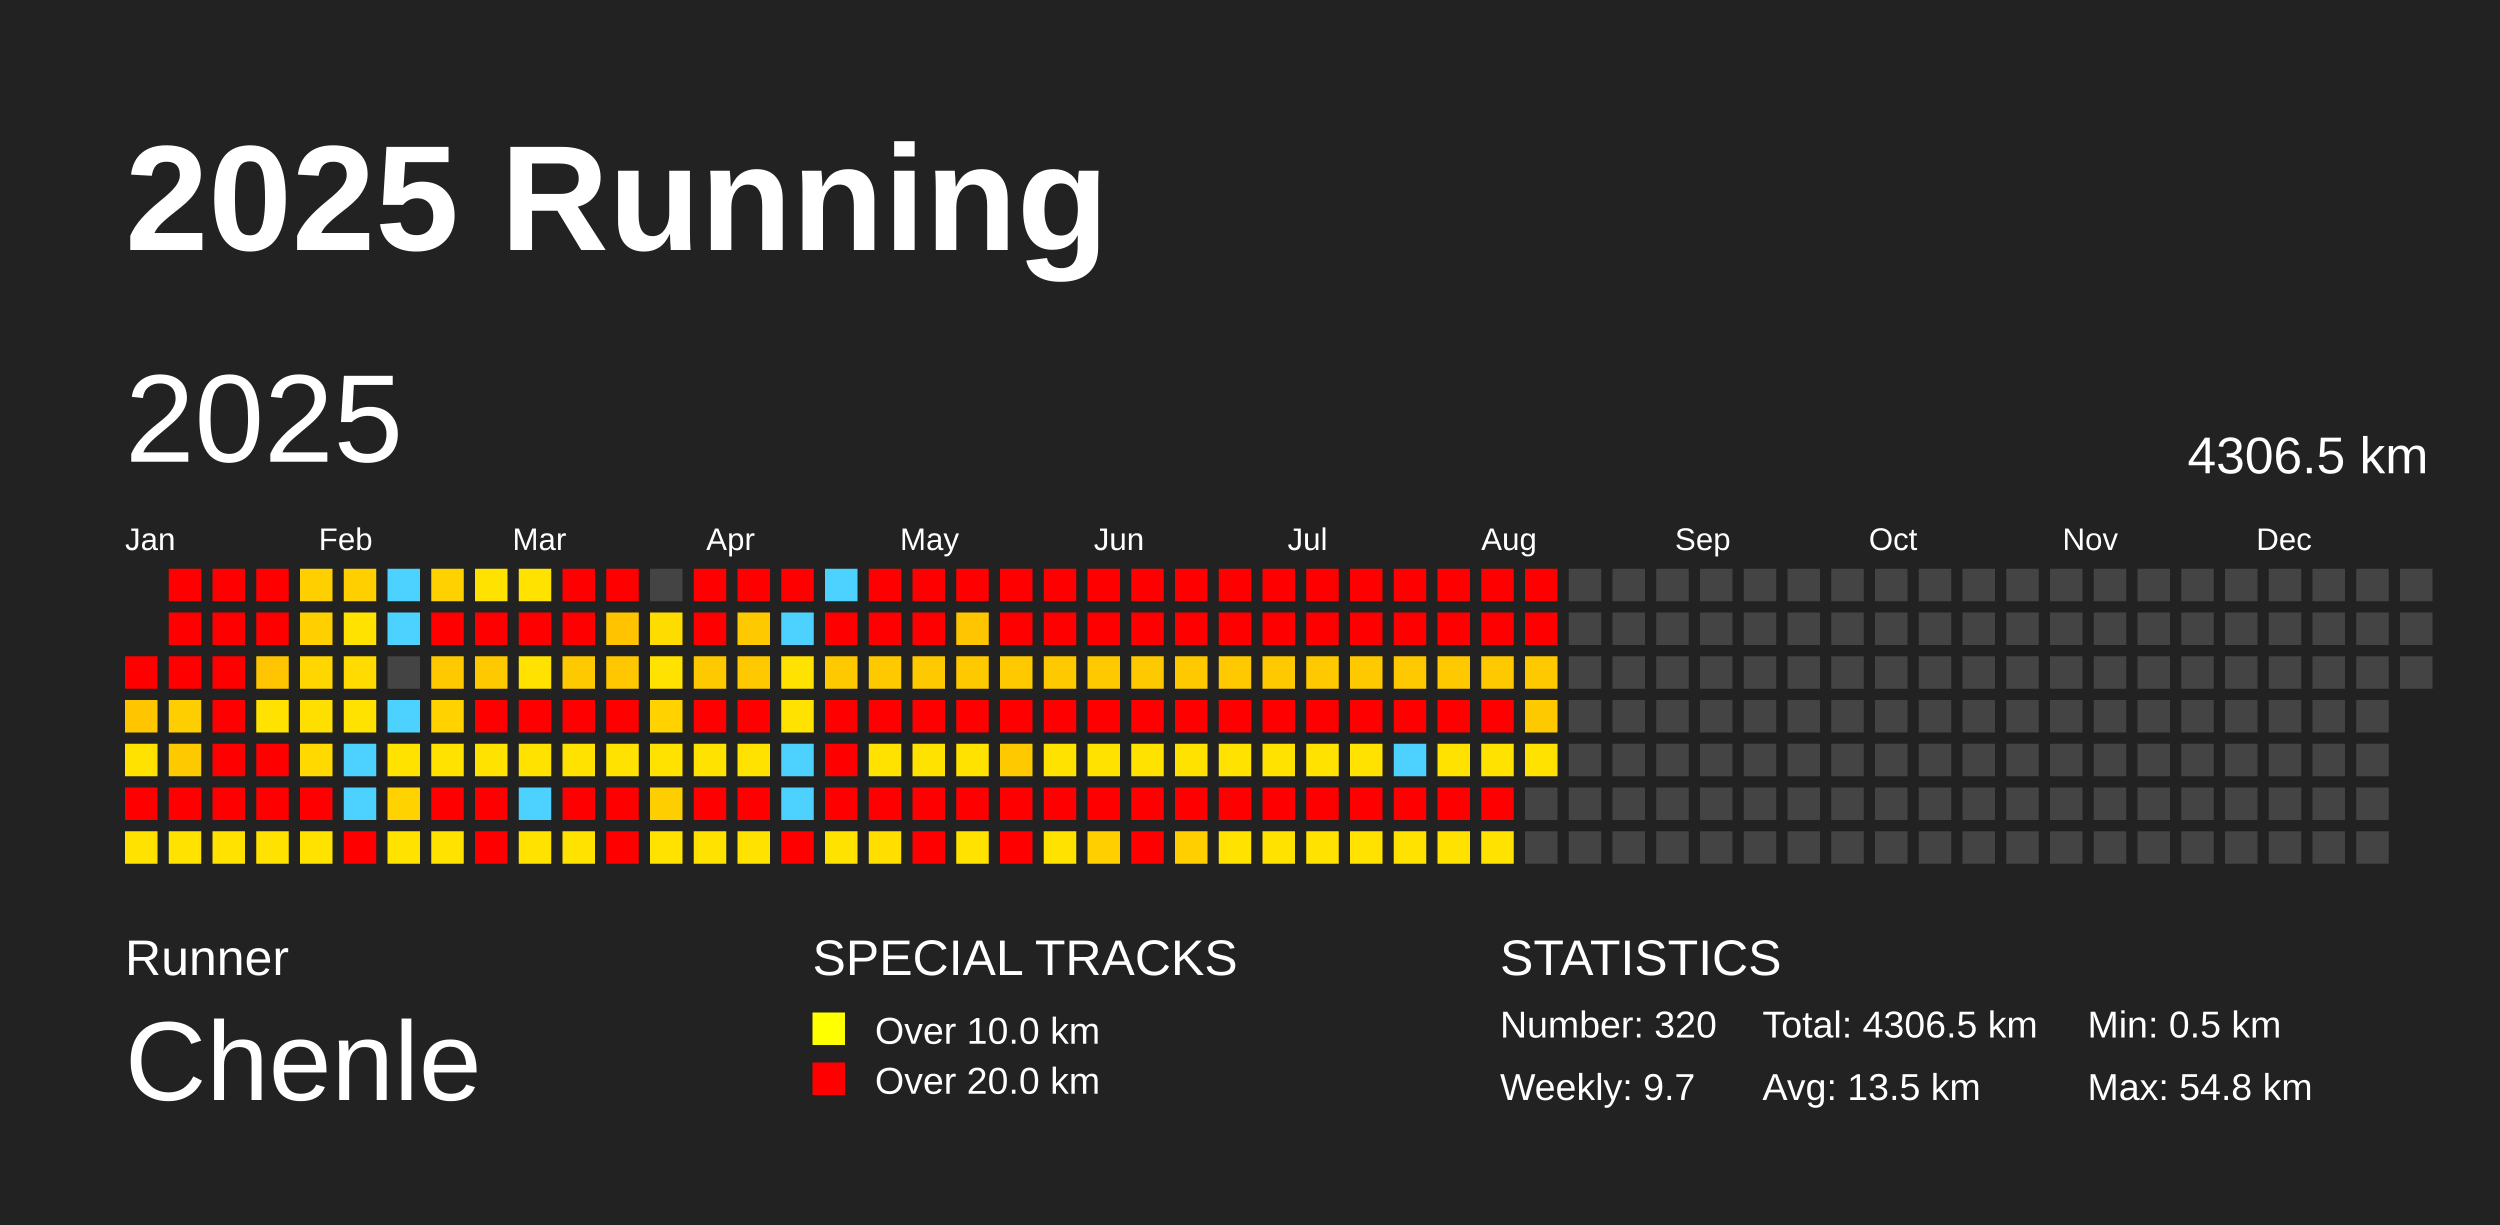
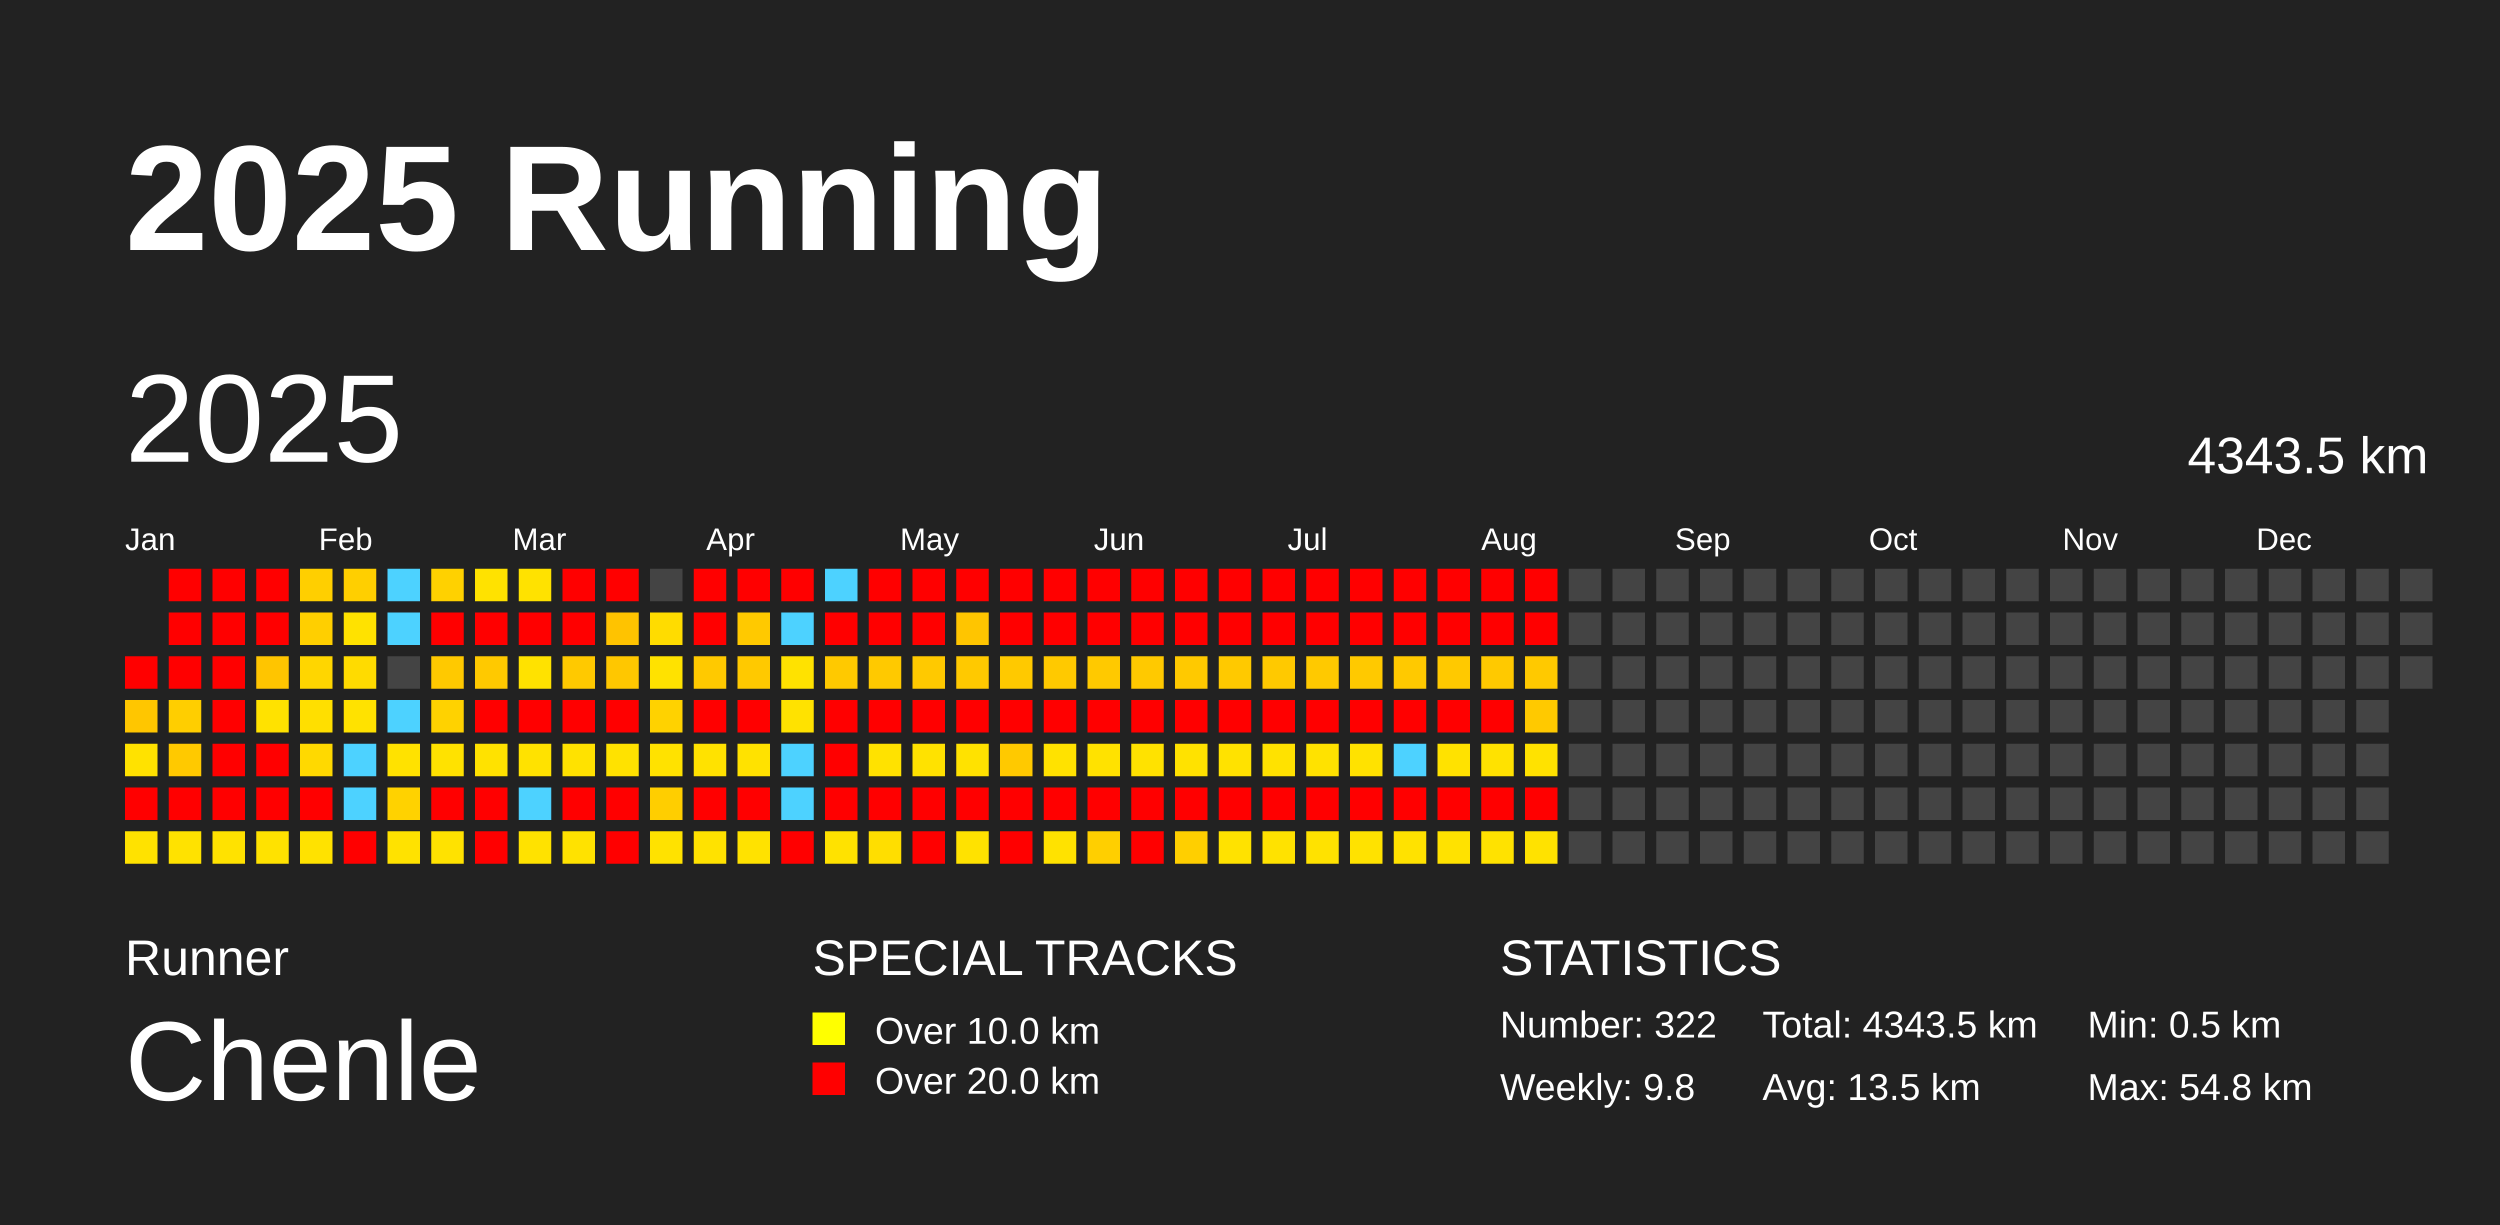
<svg xmlns="http://www.w3.org/2000/svg" baseProfile="full" height="98mm" version="1.1" viewBox="0,0,200,98" width="200mm">
  <defs />
  <rect fill="#222222" height="98" width="200" x="0" y="0" />
  <text fill="#FFFFFF" style="font-size:12px; font-family:Arial; font-weight:bold;" x="10" y="20">2025 Running</text>
  <text fill="#FFFFFF" style="font-size:4px; font-family:Arial" x="10" y="78">Runner</text>
  <text fill="#FFFFFF" style="font-size:9px; font-family:Arial" x="10" y="88">Chenle</text>
  <text fill="#FFFFFF" style="font-size:4px; font-family:Arial" x="65" y="78">SPECIAL TRACKS</text>
  <rect fill="yellow" height="2.6" width="2.6" x="65" y="81" />
  <text fill="#FFFFFF" style="font-size:3px; font-family:Arial" x="70" y="83.5">Over 10.0 km</text>
  <rect fill="red" height="2.6" width="2.6" x="65" y="85" />
  <text fill="#FFFFFF" style="font-size:3px; font-family:Arial" x="70" y="87.5">Over 20.0 km</text>
  <text fill="#FFFFFF" style="font-size:4px; font-family:Arial" x="120" y="78">STATISTICS</text>
-   <text fill="#FFFFFF" style="font-size:3px; font-family:Arial" x="120" y="83">Number: 320</text>
-   <text fill="#FFFFFF" style="font-size:3px; font-family:Arial" x="120" y="88">Weekly: 9.7</text>
-   <text fill="#FFFFFF" style="font-size:3px; font-family:Arial" x="141" y="83">Total: 4306.5 km</text>
+   <text fill="#FFFFFF" style="font-size:3px; font-family:Arial" x="120" y="83">Number: 322</text>
+   <text fill="#FFFFFF" style="font-size:3px; font-family:Arial" x="120" y="88">Weekly: 9.8</text>
+   <text fill="#FFFFFF" style="font-size:3px; font-family:Arial" x="141" y="83">Total: 4343.5 km</text>
  <text fill="#FFFFFF" style="font-size:3px; font-family:Arial" x="141" y="88">Avg: 13.5 km</text>
  <text fill="#FFFFFF" style="font-size:3px; font-family:Arial" x="167" y="83">Min: 0.5 km</text>
  <text fill="#FFFFFF" style="font-size:3px; font-family:Arial" x="167" y="88">Max: 54.8 km</text>
  <text dominant-baseline="hanging" fill="#FFFFFF" style="font-size:10.0px; font-family:Arial;" x="10" y="30">2025</text>
-   <text dominant-baseline="hanging" fill="#FFFFFF" style="font-size:4.125px; font-family:Arial;" x="175" y="35">4306.5 km</text>
+   <text dominant-baseline="hanging" fill="#FFFFFF" style="font-size:4.125px; font-family:Arial;" x="175" y="35">4343.5 km</text>
  <text fill="#FFFFFF" style="font-size:2.5px; font-family:Arial" x="10.0" y="44">Jan</text>
  <text fill="#FFFFFF" style="font-size:2.5px; font-family:Arial" x="25.5" y="44">Feb</text>
  <text fill="#FFFFFF" style="font-size:2.5px; font-family:Arial" x="41.0" y="44">Mar</text>
  <text fill="#FFFFFF" style="font-size:2.5px; font-family:Arial" x="56.5" y="44">Apr</text>
  <text fill="#FFFFFF" style="font-size:2.5px; font-family:Arial" x="72.0" y="44">May</text>
  <text fill="#FFFFFF" style="font-size:2.5px; font-family:Arial" x="87.5" y="44">Jun</text>
  <text fill="#FFFFFF" style="font-size:2.5px; font-family:Arial" x="103.0" y="44">Jul</text>
  <text fill="#FFFFFF" style="font-size:2.5px; font-family:Arial" x="118.5" y="44">Aug</text>
  <text fill="#FFFFFF" style="font-size:2.5px; font-family:Arial" x="134.0" y="44">Sep</text>
  <text fill="#FFFFFF" style="font-size:2.5px; font-family:Arial" x="149.5" y="44">Oct</text>
  <text fill="#FFFFFF" style="font-size:2.5px; font-family:Arial" x="165.0" y="44">Nov</text>
  <text fill="#FFFFFF" style="font-size:2.5px; font-family:Arial" x="180.5" y="44">Dec</text>
  <rect fill="red" height="2.6" width="2.6" x="10.0" y="52.5" />
  <rect fill="#ffc600" height="2.6" width="2.6" x="10.0" y="56.0" />
  <rect fill="#ffe200" height="2.6" width="2.6" x="10.0" y="59.5" />
  <rect fill="red" height="2.6" width="2.6" x="10.0" y="63.0" />
  <rect fill="#ffe200" height="2.6" width="2.6" x="10.0" y="66.5" />
  <rect fill="red" height="2.6" width="2.6" x="13.5" y="45.5" />
  <rect fill="red" height="2.6" width="2.6" x="13.5" y="49.0" />
  <rect fill="red" height="2.6" width="2.6" x="13.5" y="52.5" />
  <rect fill="#ffce00" height="2.6" width="2.6" x="13.5" y="56.0" />
  <rect fill="#ffc900" height="2.6" width="2.6" x="13.5" y="59.5" />
  <rect fill="red" height="2.6" width="2.6" x="13.5" y="63.0" />
  <rect fill="#ffe200" height="2.6" width="2.6" x="13.5" y="66.5" />
  <rect fill="red" height="2.6" width="2.6" x="17.0" y="45.5" />
  <rect fill="red" height="2.6" width="2.6" x="17.0" y="49.0" />
  <rect fill="red" height="2.6" width="2.6" x="17.0" y="52.5" />
  <rect fill="red" height="2.6" width="2.6" x="17.0" y="56.0" />
  <rect fill="red" height="2.6" width="2.6" x="17.0" y="59.5" />
  <rect fill="red" height="2.6" width="2.6" x="17.0" y="63.0" />
  <rect fill="#ffe200" height="2.6" width="2.6" x="17.0" y="66.5" />
  <rect fill="red" height="2.6" width="2.6" x="20.5" y="45.5" />
  <rect fill="red" height="2.6" width="2.6" x="20.5" y="49.0" />
  <rect fill="#ffc500" height="2.6" width="2.6" x="20.5" y="52.5" />
  <rect fill="#ffe200" height="2.6" width="2.6" x="20.5" y="56.0" />
  <rect fill="red" height="2.6" width="2.6" x="20.5" y="59.5" />
  <rect fill="red" height="2.6" width="2.6" x="20.5" y="63.0" />
  <rect fill="#ffe200" height="2.6" width="2.6" x="20.5" y="66.5" />
  <rect fill="#ffcf00" height="2.6" width="2.6" x="24.0" y="45.5" />
  <rect fill="#ffcf00" height="2.6" width="2.6" x="24.0" y="49.0" />
  <rect fill="#ffd600" height="2.6" width="2.6" x="24.0" y="52.5" />
  <rect fill="#ffdf00" height="2.6" width="2.6" x="24.0" y="56.0" />
  <rect fill="#ffd900" height="2.6" width="2.6" x="24.0" y="59.5" />
  <rect fill="red" height="2.6" width="2.6" x="24.0" y="63.0" />
  <rect fill="#ffe200" height="2.6" width="2.6" x="24.0" y="66.5" />
  <rect fill="#ffcf00" height="2.6" width="2.6" x="27.5" y="45.5" />
  <rect fill="#ffe200" height="2.6" width="2.6" x="27.5" y="49.0" />
  <rect fill="#ffdb00" height="2.6" width="2.6" x="27.5" y="52.5" />
  <rect fill="#ffe200" height="2.6" width="2.6" x="27.5" y="56.0" />
  <rect fill="#4dd2ff" height="2.6" width="2.6" x="27.5" y="59.5" />
  <rect fill="#4dd2ff" height="2.6" width="2.6" x="27.5" y="63.0" />
  <rect fill="red" height="2.6" width="2.6" x="27.5" y="66.5" />
  <rect fill="#4dd2ff" height="2.6" width="2.6" x="31.0" y="45.5" />
  <rect fill="#4dd2ff" height="2.6" width="2.6" x="31.0" y="49.0" />
  <rect fill="#444444" height="2.6" width="2.6" x="31.0" y="52.5" />
  <rect fill="#4dd2ff" height="2.6" width="2.6" x="31.0" y="56.0" />
  <rect fill="#ffe200" height="2.6" width="2.6" x="31.0" y="59.5" />
  <rect fill="#ffd200" height="2.6" width="2.6" x="31.0" y="63.0" />
  <rect fill="#ffe200" height="2.6" width="2.6" x="31.0" y="66.5" />
  <rect fill="#ffd100" height="2.6" width="2.6" x="34.5" y="45.5" />
  <rect fill="red" height="2.6" width="2.6" x="34.5" y="49.0" />
  <rect fill="#ffc900" height="2.6" width="2.6" x="34.5" y="52.5" />
  <rect fill="#ffd200" height="2.6" width="2.6" x="34.5" y="56.0" />
  <rect fill="#ffe200" height="2.6" width="2.6" x="34.5" y="59.5" />
  <rect fill="red" height="2.6" width="2.6" x="34.5" y="63.0" />
  <rect fill="#ffe200" height="2.6" width="2.6" x="34.5" y="66.5" />
  <rect fill="#ffe200" height="2.6" width="2.6" x="38.0" y="45.5" />
  <rect fill="red" height="2.6" width="2.6" x="38.0" y="49.0" />
  <rect fill="#ffc900" height="2.6" width="2.6" x="38.0" y="52.5" />
  <rect fill="red" height="2.6" width="2.6" x="38.0" y="56.0" />
  <rect fill="#ffe200" height="2.6" width="2.6" x="38.0" y="59.5" />
  <rect fill="red" height="2.6" width="2.6" x="38.0" y="63.0" />
  <rect fill="red" height="2.6" width="2.6" x="38.0" y="66.5" />
  <rect fill="#ffe200" height="2.6" width="2.6" x="41.5" y="45.5" />
  <rect fill="red" height="2.6" width="2.6" x="41.5" y="49.0" />
  <rect fill="#ffe200" height="2.6" width="2.6" x="41.5" y="52.5" />
  <rect fill="red" height="2.6" width="2.6" x="41.5" y="56.0" />
  <rect fill="#ffe200" height="2.6" width="2.6" x="41.5" y="59.5" />
  <rect fill="#4dd2ff" height="2.6" width="2.6" x="41.5" y="63.0" />
  <rect fill="#ffe200" height="2.6" width="2.6" x="41.5" y="66.5" />
  <rect fill="red" height="2.6" width="2.6" x="45.0" y="45.5" />
  <rect fill="red" height="2.6" width="2.6" x="45.0" y="49.0" />
  <rect fill="#ffc900" height="2.6" width="2.6" x="45.0" y="52.5" />
  <rect fill="red" height="2.6" width="2.6" x="45.0" y="56.0" />
  <rect fill="#ffe200" height="2.6" width="2.6" x="45.0" y="59.5" />
  <rect fill="red" height="2.6" width="2.6" x="45.0" y="63.0" />
  <rect fill="#ffe200" height="2.6" width="2.6" x="45.0" y="66.5" />
  <rect fill="red" height="2.6" width="2.6" x="48.5" y="45.5" />
  <rect fill="#ffc300" height="2.6" width="2.6" x="48.5" y="49.0" />
  <rect fill="#ffc700" height="2.6" width="2.6" x="48.5" y="52.5" />
  <rect fill="red" height="2.6" width="2.6" x="48.5" y="56.0" />
  <rect fill="#ffe200" height="2.6" width="2.6" x="48.5" y="59.5" />
  <rect fill="red" height="2.6" width="2.6" x="48.5" y="63.0" />
  <rect fill="red" height="2.6" width="2.6" x="48.5" y="66.5" />
  <rect fill="#444444" height="2.6" width="2.6" x="52.0" y="45.5" />
  <rect fill="#ffdc00" height="2.6" width="2.6" x="52.0" y="49.0" />
  <rect fill="#ffe200" height="2.6" width="2.6" x="52.0" y="52.5" />
  <rect fill="#ffd200" height="2.6" width="2.6" x="52.0" y="56.0" />
  <rect fill="#ffe200" height="2.6" width="2.6" x="52.0" y="59.5" />
  <rect fill="#ffce00" height="2.6" width="2.6" x="52.0" y="63.0" />
  <rect fill="#ffe200" height="2.6" width="2.6" x="52.0" y="66.5" />
  <rect fill="red" height="2.6" width="2.6" x="55.5" y="45.5" />
  <rect fill="red" height="2.6" width="2.6" x="55.5" y="49.0" />
  <rect fill="#ffc900" height="2.6" width="2.6" x="55.5" y="52.5" />
  <rect fill="red" height="2.6" width="2.6" x="55.5" y="56.0" />
  <rect fill="#ffe200" height="2.6" width="2.6" x="55.5" y="59.5" />
  <rect fill="red" height="2.6" width="2.6" x="55.5" y="63.0" />
  <rect fill="#ffe200" height="2.6" width="2.6" x="55.5" y="66.5" />
  <rect fill="red" height="2.6" width="2.6" x="59.0" y="45.5" />
  <rect fill="#ffc900" height="2.6" width="2.6" x="59.0" y="49.0" />
  <rect fill="#ffc900" height="2.6" width="2.6" x="59.0" y="52.5" />
  <rect fill="red" height="2.6" width="2.6" x="59.0" y="56.0" />
  <rect fill="#ffe200" height="2.6" width="2.6" x="59.0" y="59.5" />
  <rect fill="red" height="2.6" width="2.6" x="59.0" y="63.0" />
  <rect fill="#ffe200" height="2.6" width="2.6" x="59.0" y="66.5" />
  <rect fill="red" height="2.6" width="2.6" x="62.5" y="45.5" />
  <rect fill="#4dd2ff" height="2.6" width="2.6" x="62.5" y="49.0" />
  <rect fill="#ffe200" height="2.6" width="2.6" x="62.5" y="52.5" />
  <rect fill="#ffe200" height="2.6" width="2.6" x="62.5" y="56.0" />
  <rect fill="#4dd2ff" height="2.6" width="2.6" x="62.5" y="59.5" />
  <rect fill="#4dd2ff" height="2.6" width="2.6" x="62.5" y="63.0" />
  <rect fill="red" height="2.6" width="2.6" x="62.5" y="66.5" />
  <rect fill="#4dd2ff" height="2.6" width="2.6" x="66.0" y="45.5" />
  <rect fill="red" height="2.6" width="2.6" x="66.0" y="49.0" />
  <rect fill="#ffc900" height="2.6" width="2.6" x="66.0" y="52.5" />
  <rect fill="red" height="2.6" width="2.6" x="66.0" y="56.0" />
  <rect fill="red" height="2.6" width="2.6" x="66.0" y="59.5" />
  <rect fill="red" height="2.6" width="2.6" x="66.0" y="63.0" />
  <rect fill="#ffe200" height="2.6" width="2.6" x="66.0" y="66.5" />
  <rect fill="red" height="2.6" width="2.6" x="69.5" y="45.5" />
  <rect fill="red" height="2.6" width="2.6" x="69.5" y="49.0" />
  <rect fill="#ffc900" height="2.6" width="2.6" x="69.5" y="52.5" />
  <rect fill="red" height="2.6" width="2.6" x="69.5" y="56.0" />
  <rect fill="#ffe200" height="2.6" width="2.6" x="69.5" y="59.5" />
  <rect fill="red" height="2.6" width="2.6" x="69.5" y="63.0" />
  <rect fill="#ffde00" height="2.6" width="2.6" x="69.5" y="66.5" />
  <rect fill="red" height="2.6" width="2.6" x="73.0" y="45.5" />
  <rect fill="red" height="2.6" width="2.6" x="73.0" y="49.0" />
  <rect fill="#ffc900" height="2.6" width="2.6" x="73.0" y="52.5" />
  <rect fill="red" height="2.6" width="2.6" x="73.0" y="56.0" />
  <rect fill="#ffe200" height="2.6" width="2.6" x="73.0" y="59.5" />
  <rect fill="red" height="2.6" width="2.6" x="73.0" y="63.0" />
  <rect fill="red" height="2.6" width="2.6" x="73.0" y="66.5" />
  <rect fill="red" height="2.6" width="2.6" x="76.5" y="45.5" />
  <rect fill="#ffc500" height="2.6" width="2.6" x="76.5" y="49.0" />
  <rect fill="#ffc900" height="2.6" width="2.6" x="76.5" y="52.5" />
  <rect fill="red" height="2.6" width="2.6" x="76.5" y="56.0" />
  <rect fill="#ffe200" height="2.6" width="2.6" x="76.5" y="59.5" />
  <rect fill="red" height="2.6" width="2.6" x="76.5" y="63.0" />
  <rect fill="#ffe200" height="2.6" width="2.6" x="76.5" y="66.5" />
  <rect fill="red" height="2.6" width="2.6" x="80.0" y="45.5" />
  <rect fill="red" height="2.6" width="2.6" x="80.0" y="49.0" />
  <rect fill="#ffc900" height="2.6" width="2.6" x="80.0" y="52.5" />
  <rect fill="red" height="2.6" width="2.6" x="80.0" y="56.0" />
  <rect fill="#ffc900" height="2.6" width="2.6" x="80.0" y="59.5" />
  <rect fill="red" height="2.6" width="2.6" x="80.0" y="63.0" />
  <rect fill="red" height="2.6" width="2.6" x="80.0" y="66.5" />
  <rect fill="red" height="2.6" width="2.6" x="83.5" y="45.5" />
  <rect fill="red" height="2.6" width="2.6" x="83.5" y="49.0" />
  <rect fill="#ffc900" height="2.6" width="2.6" x="83.5" y="52.5" />
  <rect fill="red" height="2.6" width="2.6" x="83.5" y="56.0" />
  <rect fill="#ffe200" height="2.6" width="2.6" x="83.5" y="59.5" />
  <rect fill="red" height="2.6" width="2.6" x="83.5" y="63.0" />
  <rect fill="#ffe200" height="2.6" width="2.6" x="83.5" y="66.5" />
  <rect fill="red" height="2.6" width="2.6" x="87.0" y="45.5" />
  <rect fill="red" height="2.6" width="2.6" x="87.0" y="49.0" />
  <rect fill="#ffc900" height="2.6" width="2.6" x="87.0" y="52.5" />
  <rect fill="red" height="2.6" width="2.6" x="87.0" y="56.0" />
  <rect fill="#ffe200" height="2.6" width="2.6" x="87.0" y="59.5" />
  <rect fill="red" height="2.6" width="2.6" x="87.0" y="63.0" />
  <rect fill="#ffcf00" height="2.6" width="2.6" x="87.0" y="66.5" />
  <rect fill="red" height="2.6" width="2.6" x="90.5" y="45.5" />
  <rect fill="red" height="2.6" width="2.6" x="90.5" y="49.0" />
  <rect fill="#ffc900" height="2.6" width="2.6" x="90.5" y="52.5" />
  <rect fill="red" height="2.6" width="2.6" x="90.5" y="56.0" />
  <rect fill="#ffe200" height="2.6" width="2.6" x="90.5" y="59.5" />
  <rect fill="red" height="2.6" width="2.6" x="90.5" y="63.0" />
  <rect fill="red" height="2.6" width="2.6" x="90.5" y="66.5" />
  <rect fill="red" height="2.6" width="2.6" x="94.0" y="45.5" />
  <rect fill="red" height="2.6" width="2.6" x="94.0" y="49.0" />
  <rect fill="#ffc900" height="2.6" width="2.6" x="94.0" y="52.5" />
  <rect fill="red" height="2.6" width="2.6" x="94.0" y="56.0" />
  <rect fill="#ffe200" height="2.6" width="2.6" x="94.0" y="59.5" />
  <rect fill="red" height="2.6" width="2.6" x="94.0" y="63.0" />
  <rect fill="#ffcf00" height="2.6" width="2.6" x="94.0" y="66.5" />
  <rect fill="red" height="2.6" width="2.6" x="97.5" y="45.5" />
  <rect fill="red" height="2.6" width="2.6" x="97.5" y="49.0" />
  <rect fill="#ffc900" height="2.6" width="2.6" x="97.5" y="52.5" />
  <rect fill="red" height="2.6" width="2.6" x="97.5" y="56.0" />
  <rect fill="#ffe200" height="2.6" width="2.6" x="97.5" y="59.5" />
  <rect fill="red" height="2.6" width="2.6" x="97.5" y="63.0" />
  <rect fill="#ffe200" height="2.6" width="2.6" x="97.5" y="66.5" />
  <rect fill="red" height="2.6" width="2.6" x="101.0" y="45.5" />
  <rect fill="red" height="2.6" width="2.6" x="101.0" y="49.0" />
  <rect fill="#ffc900" height="2.6" width="2.6" x="101.0" y="52.5" />
  <rect fill="red" height="2.6" width="2.6" x="101.0" y="56.0" />
  <rect fill="#ffe200" height="2.6" width="2.6" x="101.0" y="59.5" />
  <rect fill="red" height="2.6" width="2.6" x="101.0" y="63.0" />
  <rect fill="#ffe200" height="2.6" width="2.6" x="101.0" y="66.5" />
  <rect fill="red" height="2.6" width="2.6" x="104.5" y="45.5" />
  <rect fill="red" height="2.6" width="2.6" x="104.5" y="49.0" />
  <rect fill="#ffc900" height="2.6" width="2.6" x="104.5" y="52.5" />
  <rect fill="red" height="2.6" width="2.6" x="104.5" y="56.0" />
  <rect fill="#ffe200" height="2.6" width="2.6" x="104.5" y="59.5" />
  <rect fill="red" height="2.6" width="2.6" x="104.5" y="63.0" />
  <rect fill="#ffe200" height="2.6" width="2.6" x="104.5" y="66.5" />
  <rect fill="red" height="2.6" width="2.6" x="108.0" y="45.5" />
  <rect fill="red" height="2.6" width="2.6" x="108.0" y="49.0" />
  <rect fill="#ffc900" height="2.6" width="2.6" x="108.0" y="52.5" />
  <rect fill="red" height="2.6" width="2.6" x="108.0" y="56.0" />
  <rect fill="#ffe200" height="2.6" width="2.6" x="108.0" y="59.5" />
  <rect fill="red" height="2.6" width="2.6" x="108.0" y="63.0" />
  <rect fill="#ffe200" height="2.6" width="2.6" x="108.0" y="66.5" />
  <rect fill="red" height="2.6" width="2.6" x="111.5" y="45.5" />
  <rect fill="red" height="2.6" width="2.6" x="111.5" y="49.0" />
  <rect fill="#ffc900" height="2.6" width="2.6" x="111.5" y="52.5" />
  <rect fill="red" height="2.6" width="2.6" x="111.5" y="56.0" />
  <rect fill="#4dd2ff" height="2.6" width="2.6" x="111.5" y="59.5" />
  <rect fill="red" height="2.6" width="2.6" x="111.5" y="63.0" />
  <rect fill="#ffe200" height="2.6" width="2.6" x="111.5" y="66.5" />
  <rect fill="red" height="2.6" width="2.6" x="115.0" y="45.5" />
  <rect fill="red" height="2.6" width="2.6" x="115.0" y="49.0" />
  <rect fill="#ffc900" height="2.6" width="2.6" x="115.0" y="52.5" />
  <rect fill="red" height="2.6" width="2.6" x="115.0" y="56.0" />
  <rect fill="#ffe200" height="2.6" width="2.6" x="115.0" y="59.5" />
  <rect fill="red" height="2.6" width="2.6" x="115.0" y="63.0" />
  <rect fill="#ffe200" height="2.6" width="2.6" x="115.0" y="66.5" />
  <rect fill="red" height="2.6" width="2.6" x="118.5" y="45.5" />
  <rect fill="red" height="2.6" width="2.6" x="118.5" y="49.0" />
  <rect fill="#ffc900" height="2.6" width="2.6" x="118.5" y="52.5" />
  <rect fill="red" height="2.6" width="2.6" x="118.5" y="56.0" />
  <rect fill="#ffe200" height="2.6" width="2.6" x="118.5" y="59.5" />
  <rect fill="red" height="2.6" width="2.6" x="118.5" y="63.0" />
  <rect fill="#ffe200" height="2.6" width="2.6" x="118.5" y="66.5" />
  <rect fill="red" height="2.6" width="2.6" x="122.0" y="45.5" />
  <rect fill="red" height="2.6" width="2.6" x="122.0" y="49.0" />
  <rect fill="#ffc900" height="2.6" width="2.6" x="122.0" y="52.5" />
  <rect fill="#ffc900" height="2.6" width="2.6" x="122.0" y="56.0" />
  <rect fill="#ffe200" height="2.6" width="2.6" x="122.0" y="59.5" />
-   <rect fill="#444444" height="2.6" width="2.6" x="122.0" y="63.0" />
-   <rect fill="#444444" height="2.6" width="2.6" x="122.0" y="66.5" />
+   <rect fill="red" height="2.6" width="2.6" x="122.0" y="63.0" />
+   <rect fill="#ffe200" height="2.6" width="2.6" x="122.0" y="66.5" />
  <rect fill="#444444" height="2.6" width="2.6" x="125.5" y="45.5" />
  <rect fill="#444444" height="2.6" width="2.6" x="125.5" y="49.0" />
  <rect fill="#444444" height="2.6" width="2.6" x="125.5" y="52.5" />
  <rect fill="#444444" height="2.6" width="2.6" x="125.5" y="56.0" />
  <rect fill="#444444" height="2.6" width="2.6" x="125.5" y="59.5" />
  <rect fill="#444444" height="2.6" width="2.6" x="125.5" y="63.0" />
  <rect fill="#444444" height="2.6" width="2.6" x="125.5" y="66.5" />
  <rect fill="#444444" height="2.6" width="2.6" x="129.0" y="45.5" />
  <rect fill="#444444" height="2.6" width="2.6" x="129.0" y="49.0" />
  <rect fill="#444444" height="2.6" width="2.6" x="129.0" y="52.5" />
  <rect fill="#444444" height="2.6" width="2.6" x="129.0" y="56.0" />
  <rect fill="#444444" height="2.6" width="2.6" x="129.0" y="59.5" />
  <rect fill="#444444" height="2.6" width="2.6" x="129.0" y="63.0" />
  <rect fill="#444444" height="2.6" width="2.6" x="129.0" y="66.5" />
  <rect fill="#444444" height="2.6" width="2.6" x="132.5" y="45.5" />
  <rect fill="#444444" height="2.6" width="2.6" x="132.5" y="49.0" />
  <rect fill="#444444" height="2.6" width="2.6" x="132.5" y="52.5" />
  <rect fill="#444444" height="2.6" width="2.6" x="132.5" y="56.0" />
  <rect fill="#444444" height="2.6" width="2.6" x="132.5" y="59.5" />
  <rect fill="#444444" height="2.6" width="2.6" x="132.5" y="63.0" />
  <rect fill="#444444" height="2.6" width="2.6" x="132.5" y="66.5" />
  <rect fill="#444444" height="2.6" width="2.6" x="136.0" y="45.5" />
  <rect fill="#444444" height="2.6" width="2.6" x="136.0" y="49.0" />
  <rect fill="#444444" height="2.6" width="2.6" x="136.0" y="52.5" />
  <rect fill="#444444" height="2.6" width="2.6" x="136.0" y="56.0" />
  <rect fill="#444444" height="2.6" width="2.6" x="136.0" y="59.5" />
  <rect fill="#444444" height="2.6" width="2.6" x="136.0" y="63.0" />
  <rect fill="#444444" height="2.6" width="2.6" x="136.0" y="66.5" />
  <rect fill="#444444" height="2.6" width="2.6" x="139.5" y="45.5" />
  <rect fill="#444444" height="2.6" width="2.6" x="139.5" y="49.0" />
  <rect fill="#444444" height="2.6" width="2.6" x="139.5" y="52.5" />
  <rect fill="#444444" height="2.6" width="2.6" x="139.5" y="56.0" />
  <rect fill="#444444" height="2.6" width="2.6" x="139.5" y="59.5" />
  <rect fill="#444444" height="2.6" width="2.6" x="139.5" y="63.0" />
  <rect fill="#444444" height="2.6" width="2.6" x="139.5" y="66.5" />
  <rect fill="#444444" height="2.6" width="2.6" x="143.0" y="45.5" />
  <rect fill="#444444" height="2.6" width="2.6" x="143.0" y="49.0" />
  <rect fill="#444444" height="2.6" width="2.6" x="143.0" y="52.5" />
  <rect fill="#444444" height="2.6" width="2.6" x="143.0" y="56.0" />
  <rect fill="#444444" height="2.6" width="2.6" x="143.0" y="59.5" />
  <rect fill="#444444" height="2.6" width="2.6" x="143.0" y="63.0" />
  <rect fill="#444444" height="2.6" width="2.6" x="143.0" y="66.5" />
  <rect fill="#444444" height="2.6" width="2.6" x="146.5" y="45.5" />
  <rect fill="#444444" height="2.6" width="2.6" x="146.5" y="49.0" />
  <rect fill="#444444" height="2.6" width="2.6" x="146.5" y="52.5" />
  <rect fill="#444444" height="2.6" width="2.6" x="146.5" y="56.0" />
  <rect fill="#444444" height="2.6" width="2.6" x="146.5" y="59.5" />
  <rect fill="#444444" height="2.6" width="2.6" x="146.5" y="63.0" />
  <rect fill="#444444" height="2.6" width="2.6" x="146.5" y="66.5" />
  <rect fill="#444444" height="2.6" width="2.6" x="150.0" y="45.5" />
  <rect fill="#444444" height="2.6" width="2.6" x="150.0" y="49.0" />
  <rect fill="#444444" height="2.6" width="2.6" x="150.0" y="52.5" />
  <rect fill="#444444" height="2.6" width="2.6" x="150.0" y="56.0" />
  <rect fill="#444444" height="2.6" width="2.6" x="150.0" y="59.5" />
  <rect fill="#444444" height="2.6" width="2.6" x="150.0" y="63.0" />
  <rect fill="#444444" height="2.6" width="2.6" x="150.0" y="66.5" />
  <rect fill="#444444" height="2.6" width="2.6" x="153.5" y="45.5" />
  <rect fill="#444444" height="2.6" width="2.6" x="153.5" y="49.0" />
  <rect fill="#444444" height="2.6" width="2.6" x="153.5" y="52.5" />
  <rect fill="#444444" height="2.6" width="2.6" x="153.5" y="56.0" />
  <rect fill="#444444" height="2.6" width="2.6" x="153.5" y="59.5" />
  <rect fill="#444444" height="2.6" width="2.6" x="153.5" y="63.0" />
  <rect fill="#444444" height="2.6" width="2.6" x="153.5" y="66.5" />
  <rect fill="#444444" height="2.6" width="2.6" x="157.0" y="45.5" />
  <rect fill="#444444" height="2.6" width="2.6" x="157.0" y="49.0" />
  <rect fill="#444444" height="2.6" width="2.6" x="157.0" y="52.5" />
  <rect fill="#444444" height="2.6" width="2.6" x="157.0" y="56.0" />
  <rect fill="#444444" height="2.6" width="2.6" x="157.0" y="59.5" />
  <rect fill="#444444" height="2.6" width="2.6" x="157.0" y="63.0" />
  <rect fill="#444444" height="2.6" width="2.6" x="157.0" y="66.5" />
  <rect fill="#444444" height="2.6" width="2.6" x="160.5" y="45.5" />
  <rect fill="#444444" height="2.6" width="2.6" x="160.5" y="49.0" />
  <rect fill="#444444" height="2.6" width="2.6" x="160.5" y="52.5" />
  <rect fill="#444444" height="2.6" width="2.6" x="160.5" y="56.0" />
  <rect fill="#444444" height="2.6" width="2.6" x="160.5" y="59.5" />
  <rect fill="#444444" height="2.6" width="2.6" x="160.5" y="63.0" />
  <rect fill="#444444" height="2.6" width="2.6" x="160.5" y="66.5" />
  <rect fill="#444444" height="2.6" width="2.6" x="164.0" y="45.5" />
  <rect fill="#444444" height="2.6" width="2.6" x="164.0" y="49.0" />
  <rect fill="#444444" height="2.6" width="2.6" x="164.0" y="52.5" />
  <rect fill="#444444" height="2.6" width="2.6" x="164.0" y="56.0" />
  <rect fill="#444444" height="2.6" width="2.6" x="164.0" y="59.5" />
  <rect fill="#444444" height="2.6" width="2.6" x="164.0" y="63.0" />
  <rect fill="#444444" height="2.6" width="2.6" x="164.0" y="66.5" />
  <rect fill="#444444" height="2.6" width="2.6" x="167.5" y="45.5" />
  <rect fill="#444444" height="2.6" width="2.6" x="167.5" y="49.0" />
  <rect fill="#444444" height="2.6" width="2.6" x="167.5" y="52.5" />
  <rect fill="#444444" height="2.6" width="2.6" x="167.5" y="56.0" />
  <rect fill="#444444" height="2.6" width="2.6" x="167.5" y="59.5" />
  <rect fill="#444444" height="2.6" width="2.6" x="167.5" y="63.0" />
  <rect fill="#444444" height="2.6" width="2.6" x="167.5" y="66.5" />
  <rect fill="#444444" height="2.6" width="2.6" x="171.0" y="45.5" />
  <rect fill="#444444" height="2.6" width="2.6" x="171.0" y="49.0" />
  <rect fill="#444444" height="2.6" width="2.6" x="171.0" y="52.5" />
  <rect fill="#444444" height="2.6" width="2.6" x="171.0" y="56.0" />
  <rect fill="#444444" height="2.6" width="2.6" x="171.0" y="59.5" />
  <rect fill="#444444" height="2.6" width="2.6" x="171.0" y="63.0" />
  <rect fill="#444444" height="2.6" width="2.6" x="171.0" y="66.5" />
  <rect fill="#444444" height="2.6" width="2.6" x="174.5" y="45.5" />
  <rect fill="#444444" height="2.6" width="2.6" x="174.5" y="49.0" />
  <rect fill="#444444" height="2.6" width="2.6" x="174.5" y="52.5" />
  <rect fill="#444444" height="2.6" width="2.6" x="174.5" y="56.0" />
  <rect fill="#444444" height="2.6" width="2.6" x="174.5" y="59.5" />
  <rect fill="#444444" height="2.6" width="2.6" x="174.5" y="63.0" />
  <rect fill="#444444" height="2.6" width="2.6" x="174.5" y="66.5" />
  <rect fill="#444444" height="2.6" width="2.6" x="178.0" y="45.5" />
  <rect fill="#444444" height="2.6" width="2.6" x="178.0" y="49.0" />
  <rect fill="#444444" height="2.6" width="2.6" x="178.0" y="52.5" />
  <rect fill="#444444" height="2.6" width="2.6" x="178.0" y="56.0" />
  <rect fill="#444444" height="2.6" width="2.6" x="178.0" y="59.5" />
  <rect fill="#444444" height="2.6" width="2.6" x="178.0" y="63.0" />
  <rect fill="#444444" height="2.6" width="2.6" x="178.0" y="66.5" />
  <rect fill="#444444" height="2.6" width="2.6" x="181.5" y="45.5" />
  <rect fill="#444444" height="2.6" width="2.6" x="181.5" y="49.0" />
  <rect fill="#444444" height="2.6" width="2.6" x="181.5" y="52.5" />
  <rect fill="#444444" height="2.6" width="2.6" x="181.5" y="56.0" />
  <rect fill="#444444" height="2.6" width="2.6" x="181.5" y="59.5" />
  <rect fill="#444444" height="2.6" width="2.6" x="181.5" y="63.0" />
  <rect fill="#444444" height="2.6" width="2.6" x="181.5" y="66.5" />
  <rect fill="#444444" height="2.6" width="2.6" x="185.0" y="45.5" />
  <rect fill="#444444" height="2.6" width="2.6" x="185.0" y="49.0" />
  <rect fill="#444444" height="2.6" width="2.6" x="185.0" y="52.5" />
  <rect fill="#444444" height="2.6" width="2.6" x="185.0" y="56.0" />
  <rect fill="#444444" height="2.6" width="2.6" x="185.0" y="59.5" />
  <rect fill="#444444" height="2.6" width="2.6" x="185.0" y="63.0" />
  <rect fill="#444444" height="2.6" width="2.6" x="185.0" y="66.5" />
  <rect fill="#444444" height="2.6" width="2.6" x="188.5" y="45.5" />
  <rect fill="#444444" height="2.6" width="2.6" x="188.5" y="49.0" />
  <rect fill="#444444" height="2.6" width="2.6" x="188.5" y="52.5" />
  <rect fill="#444444" height="2.6" width="2.6" x="188.5" y="56.0" />
  <rect fill="#444444" height="2.6" width="2.6" x="188.5" y="59.5" />
  <rect fill="#444444" height="2.6" width="2.6" x="188.5" y="63.0" />
  <rect fill="#444444" height="2.6" width="2.6" x="188.5" y="66.5" />
  <rect fill="#444444" height="2.6" width="2.6" x="192.0" y="45.5" />
  <rect fill="#444444" height="2.6" width="2.6" x="192.0" y="49.0" />
  <rect fill="#444444" height="2.6" width="2.6" x="192.0" y="52.5" />
</svg>
